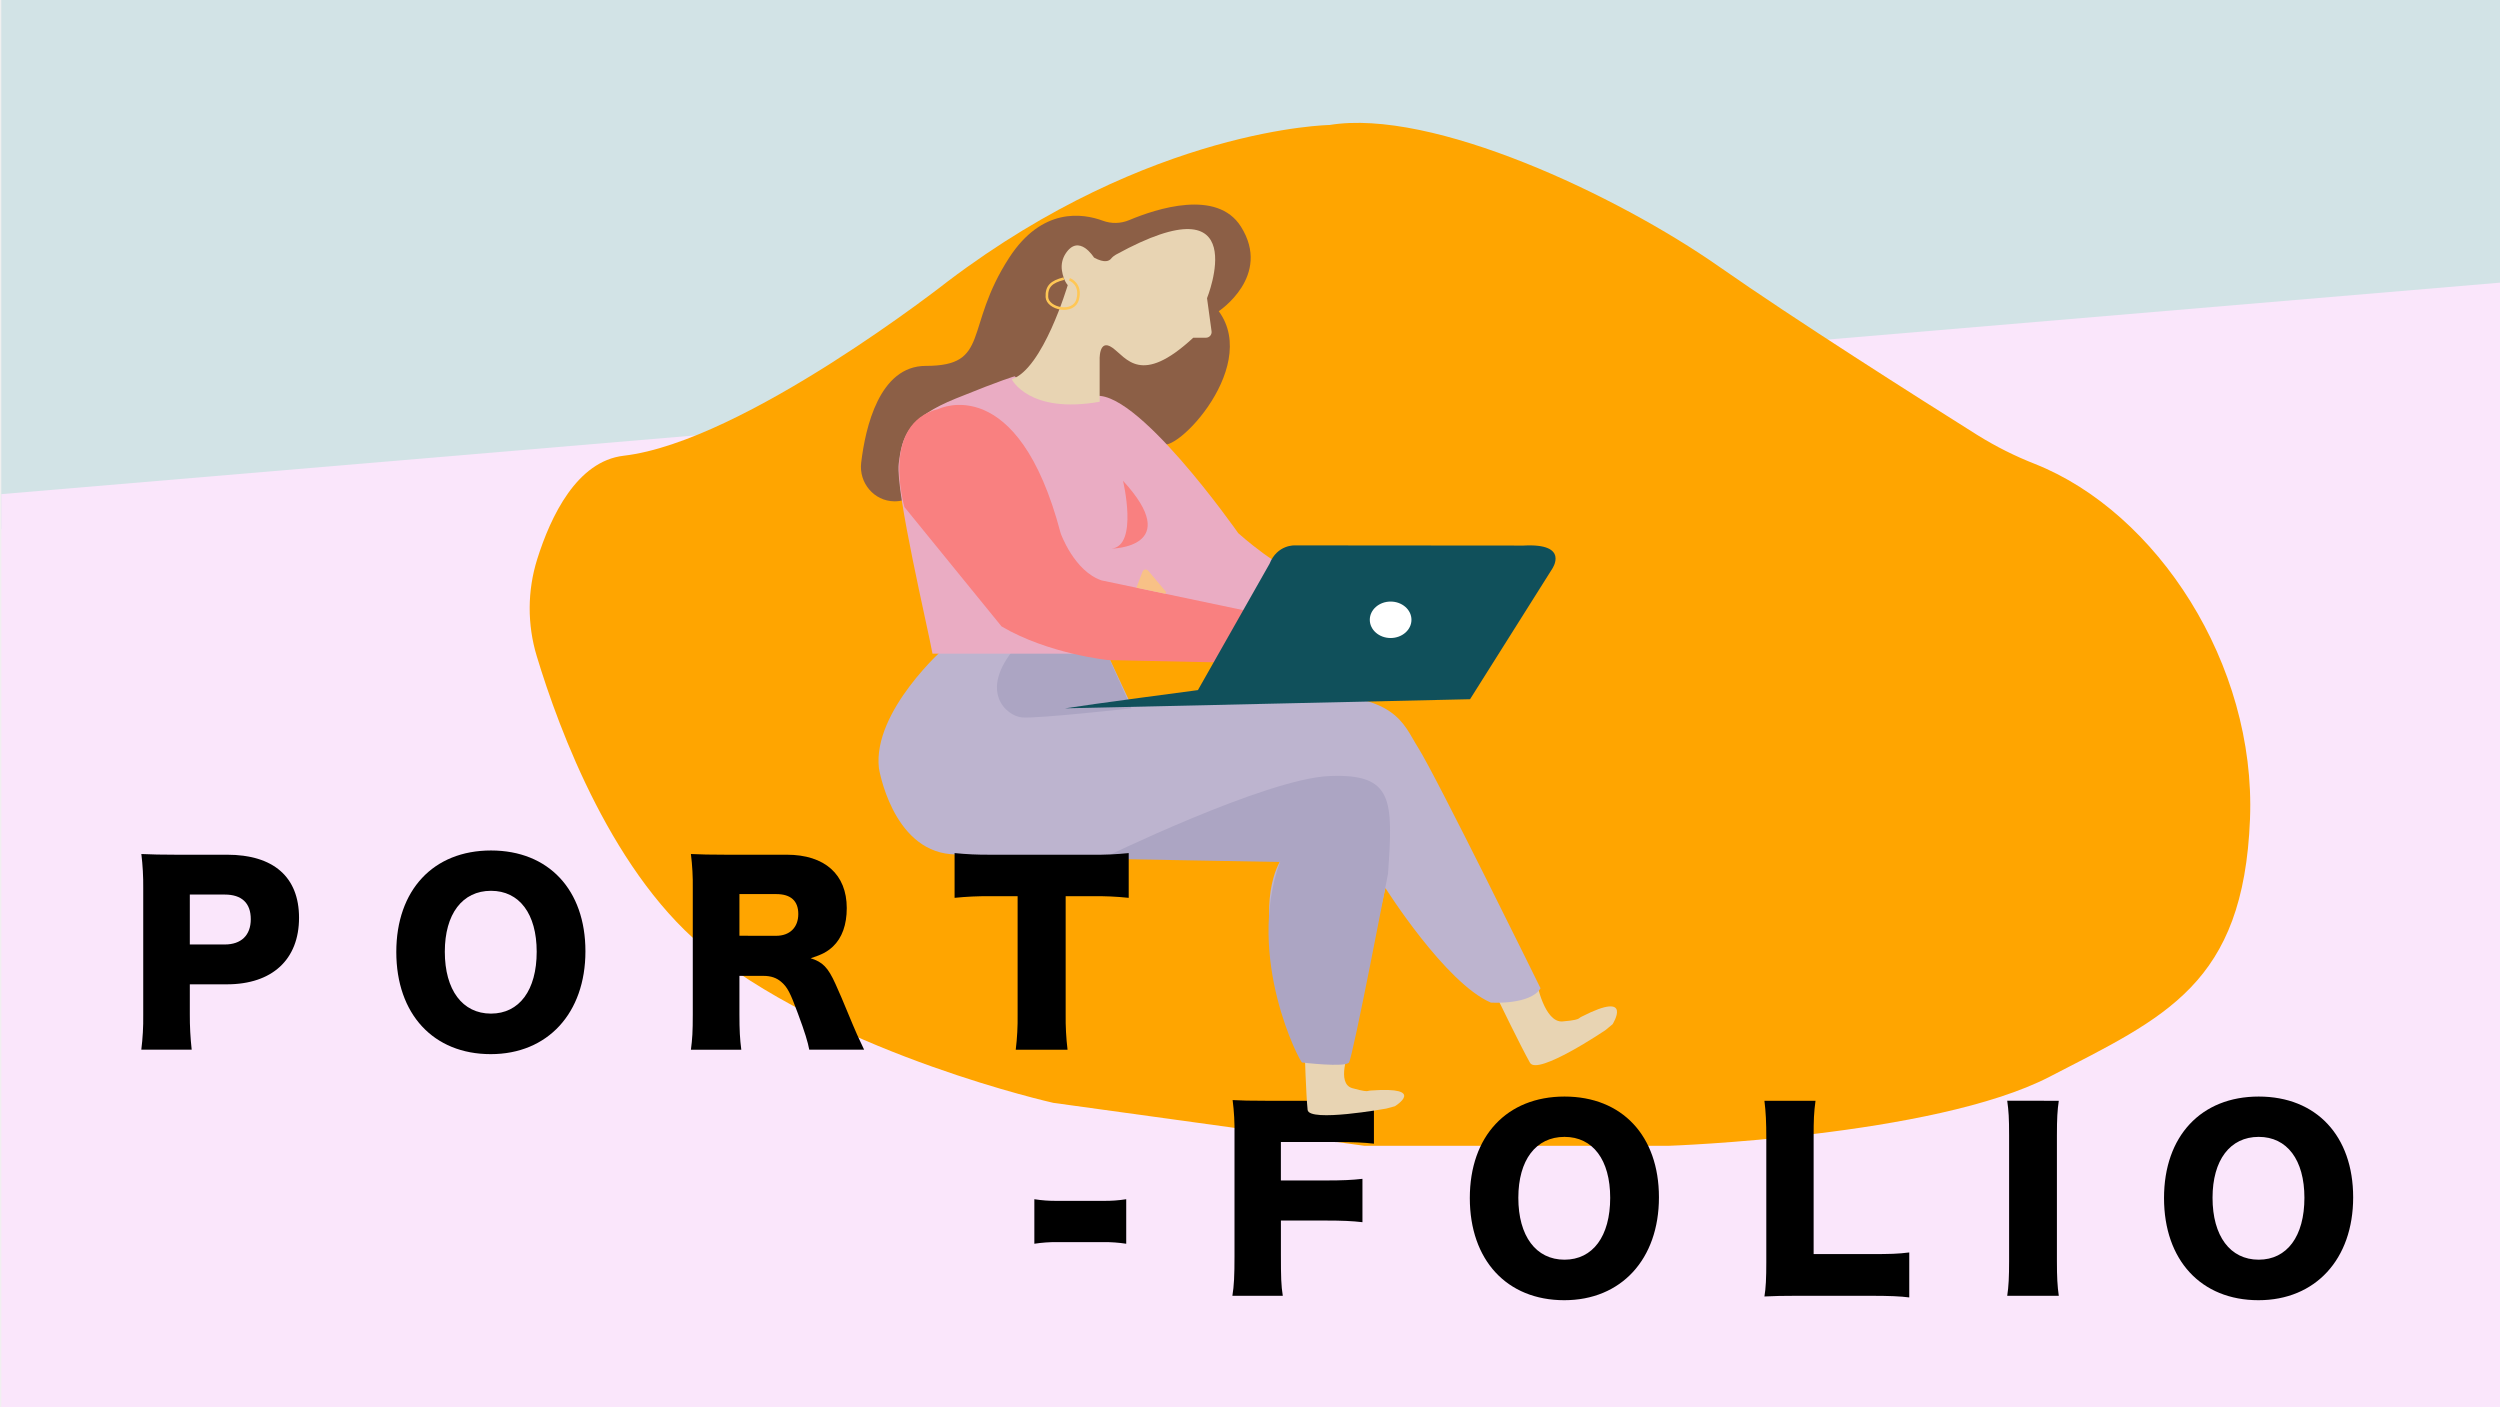
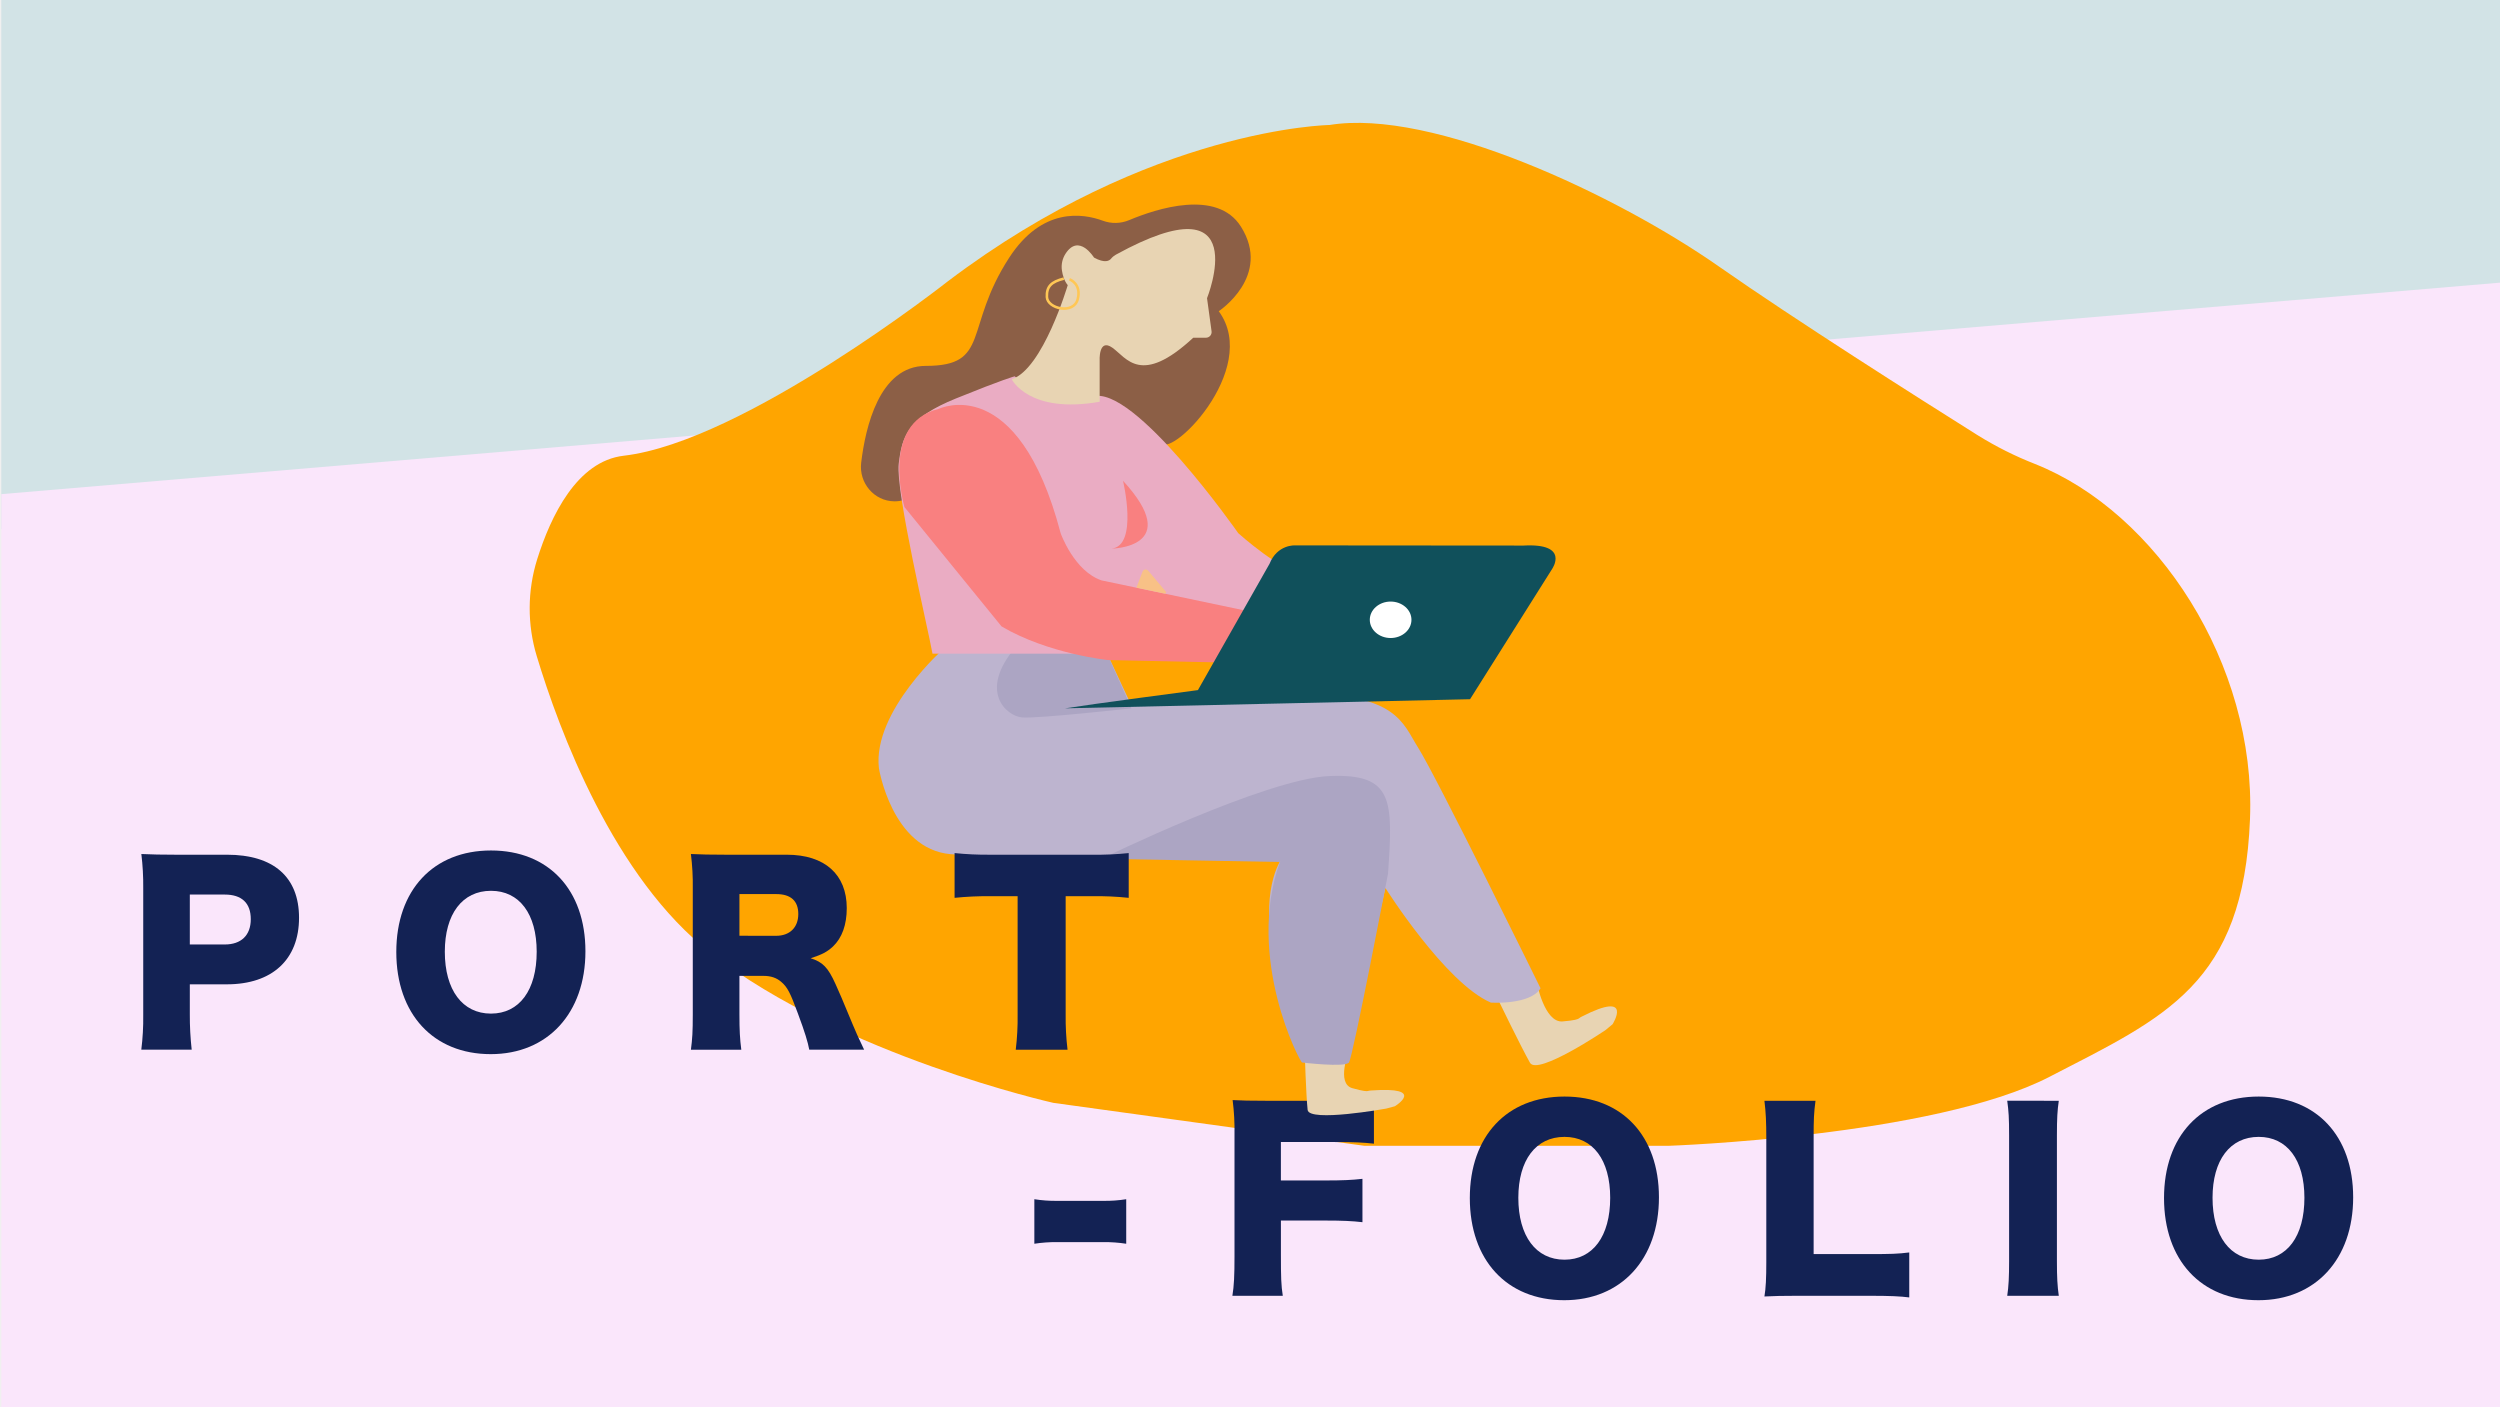
<svg xmlns="http://www.w3.org/2000/svg" id="Lag_1" data-name="Lag 1" width="1920" height="1080" viewBox="0 0 1920 1080">
  <defs>
-     <style>.cls-1{fill:#d2e3e6;}.cls-2{fill:#fae6fb;}.cls-3{fill:orange;}.cls-4{fill:#8c5f46;}.cls-5{fill:#e8d4b3;}.cls-6{fill:#bdb4cf;}.cls-7{fill:#aca5c3;}.cls-8{fill:#eaacc3;}.cls-9{fill:#f98080;}.cls-10{fill:#10505b;}.cls-11{fill:#fff;}.cls-12{fill:#f8c186;}.cls-13{fill:none;stroke:#ffc755;stroke-miterlimit:10;stroke-width:2px;}</style>
+     <style>.cls-1{fill:#d2e3e6;}.cls-2{fill:#fae6fb;}.cls-3{fill:orange;}.cls-4{fill:#8c5f46;}.cls-5{fill:#e8d4b3;}.cls-6{fill:#132254;}.cls-7{fill:#bdb4cf;}.cls-8{fill:#aca5c3;}.cls-9{fill:#eaacc3;}.cls-10{fill:#f98080;}.cls-11{fill:#10505b;}.cls-12{fill:#fff;}.cls-13{fill:#f8c186;}.cls-14{fill:none;stroke:#ffc755;stroke-miterlimit:10;stroke-width:2px;}</style>
  </defs>
  <polygon class="cls-1" points="1 -3 1 406.5 1921 219.32 1921 -3 1 -3" />
  <polygon class="cls-2" points="1 379.5 1 1103 1921 1106 1921 217 1 379.5" />
  <path class="cls-3" d="M1021,96S884,98,728,216c0,0-156.43,123.2-249,134-35.89,4.19-56,46.3-66.43,79.47a126.52,126.52,0,0,0-.33,74.49C429.38,560.69,471.36,674.19,546,732c102,79,263,115,263,115l239,33h233.08S1485,873,1574,827s149-71,154-198c4.69-119.06-71.48-235.49-165.07-272.65a269.76,269.76,0,0,1-44.26-22.21c-45.18-28.39-140.35-88.74-198.43-129.39C1242,150,1100,83,1021,96Z" />
  <path class="cls-4" d="M839,310.44S886,322,891,339s78-55,45-100c0,0,41-27,17-65-18.28-28.95-64.75-13.79-85.84-4.93a27.59,27.59,0,0,1-20.24.42C831.5,163.81,800.27,159,775,198c-35,54-14,83-64,83-35.65,0-46.39,47.27-49.62,74.41-1.83,15.39,9.85,29.4,25.35,29.61a23.28,23.28,0,0,0,7.27-1s-4-36,3-51,37-32,80-34Z" />
  <path class="cls-5" d="M1150.74,768.1s17.14,35.4,24.29,48.1c5.73,10.19,57.88-25,57.88-25l5.56-4.59s16.65-26.46-23.74-5.84a9.23,9.23,0,0,0-2.1,1.36c-.59.53-3,1.57-12.6,2.33-13.94,1.11-19.85-30-19.85-30Z" />
-   <path d="M794.38,921a103.27,103.27,0,0,0,17.46,1.26h35.64A103.27,103.27,0,0,0,864.94,921v34.2a107.67,107.67,0,0,0-17.46-1.26H811.84a107.67,107.67,0,0,0-17.46,1.26Z" />
-   <path d="M983.74,963.83c0,16.92.18,23.4,1.44,31.32h-38.7c1.26-7.92,1.62-15.12,1.62-30.77V871.14a181,181,0,0,0-1.44-26.28c7.38.36,12.42.54,26.28.54h52c15.84,0,21.78-.18,30.24-1.26v34.2c-7.92-.9-14.94-1.26-30.06-1.26h-41.4V906.6h33.84c14,0,20.88-.36,28.8-1.26v33.3c-7.92-.9-15.12-1.26-28.8-1.26H983.74Z" />
-   <path d="M1274.07,919.56c0,47.52-29,79-72.71,79-44.1,0-72.54-30.78-72.54-78.47,0-47.52,28.44-77.94,72.72-77.94S1274.07,872.4,1274.07,919.56Zm-37.44.36c0-29.16-13.32-46.8-35.09-46.8-22,0-35.46,17.82-35.46,46.8,0,29.34,13.5,47.52,35.46,47.52C1223.31,967.44,1236.63,949.44,1236.63,919.92Z" />
-   <path d="M1381.71,995.15c-12.42,0-19.79.18-26.63.54,1.08-6.3,1.44-14.22,1.44-26.27v-95c0-12.6-.36-20.34-1.44-29h39.23c-1.26,9.36-1.44,14.4-1.44,28.44v89.28h43.56c15.3,0,21.42-.18,29.88-1.26v34.55c-6.66-.9-15.48-1.26-29.88-1.26Z" />
-   <path d="M1581.15,845.4c-1.08,7.38-1.44,13.5-1.44,26.64v96.47c0,12.42.36,19.08,1.44,26.64h-39.6c1.08-7,1.44-14.58,1.44-26.64V872c0-13.5-.36-18.72-1.44-26.64Z" />
-   <path d="M1807.23,919.56c0,47.52-29,79-72.72,79-44.1,0-72.54-30.78-72.54-78.47,0-47.52,28.44-77.94,72.72-77.94S1807.23,872.4,1807.23,919.56Zm-37.44.36c0-29.16-13.32-46.8-35.1-46.8-22,0-35.46,17.82-35.46,46.8,0,29.34,13.5,47.52,35.46,47.52C1756.47,967.44,1769.79,949.44,1769.79,919.92Z" />
-   <path class="cls-6" d="M726,497s-56,49-51,93c0,0,10,62,55,66s254,4,254,4-18,25-4,79,21,74,21,74h33l30-131s46,73,81,88c0,0,30.29,2,38.14-11,0,0-80.14-163-94.14-185-11.72-18.42-16.06-42-92.11-41.07-1.28,0-2.57,0-3.89.07-80,2-104,5-124,9l-21-45Z" />
+   <path class="cls-6" d="M794.38,921a103.27,103.27,0,0,0,17.46,1.26h35.64A103.27,103.27,0,0,0,864.94,921v34.2a107.67,107.67,0,0,0-17.46-1.26H811.84a107.67,107.67,0,0,0-17.46,1.26Z" />
+   <path class="cls-6" d="M983.74,963.83c0,16.92.18,23.4,1.44,31.32h-38.7c1.26-7.92,1.62-15.12,1.62-30.77V871.14a181,181,0,0,0-1.44-26.28c7.38.36,12.42.54,26.28.54h52c15.84,0,21.78-.18,30.24-1.26v34.2c-7.92-.9-14.94-1.26-30.06-1.26h-41.4V906.6h33.84c14,0,20.88-.36,28.8-1.26v33.3c-7.92-.9-15.12-1.26-28.8-1.26H983.74Z" />
+   <path class="cls-6" d="M1274.07,919.56c0,47.52-29,79-72.71,79-44.1,0-72.54-30.78-72.54-78.47,0-47.52,28.44-77.94,72.72-77.94S1274.07,872.4,1274.07,919.56Zm-37.44.36c0-29.16-13.32-46.8-35.09-46.8-22,0-35.46,17.82-35.46,46.8,0,29.34,13.5,47.52,35.46,47.52C1223.31,967.44,1236.63,949.44,1236.63,919.92Z" />
+   <path class="cls-6" d="M1381.71,995.15c-12.42,0-19.79.18-26.63.54,1.08-6.3,1.44-14.22,1.44-26.27v-95c0-12.6-.36-20.34-1.44-29h39.23c-1.26,9.36-1.44,14.4-1.44,28.44v89.28h43.56c15.3,0,21.42-.18,29.88-1.26v34.55c-6.66-.9-15.48-1.26-29.88-1.26Z" />
+   <path class="cls-6" d="M1581.15,845.4c-1.08,7.38-1.44,13.5-1.44,26.64v96.47c0,12.42.36,19.08,1.44,26.64h-39.6c1.08-7,1.44-14.58,1.44-26.64V872c0-13.5-.36-18.72-1.44-26.64Z" />
+   <path class="cls-6" d="M1807.23,919.56c0,47.52-29,79-72.72,79-44.1,0-72.54-30.78-72.54-78.47,0-47.52,28.44-77.94,72.72-77.94S1807.23,872.4,1807.23,919.56Zm-37.44.36c0-29.16-13.32-46.8-35.1-46.8-22,0-35.46,17.82-35.46,46.8,0,29.34,13.5,47.52,35.46,47.52C1756.47,967.44,1769.79,949.44,1769.79,919.92Z" />
+   <path class="cls-7" d="M726,497s-56,49-51,93c0,0,10,62,55,66s254,4,254,4-18,25-4,79,21,74,21,74h33l30-131s46,73,81,88c0,0,30.29,2,38.14-11,0,0-80.14-163-94.14-185-11.72-18.42-16.06-42-92.11-41.07-1.28,0-2.57,0-3.89.07-80,2-104,5-124,9l-21-45Z" />
  <path class="cls-5" d="M1002,807.3s1,33,2.25,45.1c1,9.75,60.35-1,60.35-1l6.66-1.8s25-15.28-18.43-12.09a10.49,10.49,0,0,0-2.36.39c-.73.23-3.24.27-11.91-2.19-12.6-3.57-2.49-28.71-2.49-28.71Z" />
-   <path class="cls-7" d="M846,659.54S972,598,1021,596s49,18,45,75c0,0-27,141-30,145s-36,0-36,0c-1.56,0-43.53-80.22-17-154Z" />
-   <path class="cls-7" d="M780,497h68l21,47s-72,8-84,7S751,531,780,497Z" />
-   <path class="cls-8" d="M716.15,502c-3.6-20-28.44-124.64-25.94-145.82s7-35.18,44-50.18,45.08-17,45.08-17,28,26.39,59.52,15.69S951,409.5,951,409.5s33.88,30.5,51,31.5v27.92L852.31,493l0,9Z" />
-   <path class="cls-9" d="M721,314s60.77-29.54,93.6,95.58c0,0,10.34,29.11,31.47,36.18l24.53,5.15L1023.36,483l-4.61,27.54-167.69-3.61s-45.87-4.62-81.87-25.84l-74.56-91.65S675.54,325,721,314Z" />
-   <path class="cls-9" d="M862.46,369.21s12,50.05-8.86,52.14C853.6,421.35,909.82,420.75,862.46,369.21Z" />
+   <path class="cls-8" d="M846,659.54S972,598,1021,596s49,18,45,75c0,0-27,141-30,145s-36,0-36,0c-1.56,0-43.53-80.22-17-154Z" />
+   <path class="cls-8" d="M780,497h68l21,47s-72,8-84,7S751,531,780,497Z" />
+   <path class="cls-9" d="M716.15,502c-3.6-20-28.44-124.64-25.94-145.82s7-35.18,44-50.18,45.08-17,45.08-17,28,26.39,59.52,15.69S951,409.5,951,409.5s33.88,30.5,51,31.5v27.92L852.31,493l0,9Z" />
+   <path class="cls-10" d="M721,314s60.77-29.54,93.6,95.58c0,0,10.34,29.11,31.47,36.18l24.53,5.15L1023.36,483l-4.61,27.54-167.69-3.61s-45.87-4.62-81.87-25.84l-74.56-91.65S675.54,325,721,314Z" />
+   <path class="cls-10" d="M862.46,369.21s12,50.05-8.86,52.14C853.6,421.35,909.82,420.75,862.46,369.21Z" />
  <path class="cls-5" d="M777,291.25s13.07,26.9,67.53,17.3V277.33s-1.09-18,9.81-10.26,21.78,29.68,62.08-7.7h9.75a4.35,4.35,0,0,0,4.31-4.94L927,229s37.26-92.34-70-33.42a13,13,0,0,0-3.73,3.11c-1.38,1.68-4.87,3.64-13.07-.87,0,0-11.58-18.87-21.85-3a18.57,18.57,0,0,0-2.79,12.88c.54,3.62,1.76,8,4.46,11.3C820,219,801,283.56,777,291.25Z" />
-   <path d="M108.52,806.17A193,193,0,0,0,110,779.53V682.16a201.24,201.24,0,0,0-1.44-26.28c8.46.36,14.94.54,26.46.54H174.4c35.64,0,55.26,17.1,55.26,48.42,0,32-20.52,51.12-55.44,51.12H145.78v23a233.71,233.71,0,0,0,1.44,27.18Zm64.08-80.81c12.6,0,20-7,20-19.44s-7-18.9-20-18.9H145.78v38.34Z" />
-   <path d="M449.61,730.58c0,47.51-29,79-72.71,79-44.1,0-72.54-30.78-72.54-78.47,0-47.52,28.44-77.94,72.72-77.94S449.61,683.42,449.61,730.58Zm-37.43.36c0-29.16-13.32-46.8-35.1-46.8-22,0-35.46,17.82-35.46,46.8,0,29.33,13.5,47.51,35.46,47.51C398.86,778.45,412.18,760.45,412.18,730.94Z" />
-   <path d="M621.51,806.17c-1.08-5.76-3.24-13.14-8.82-28.08-5.76-15.66-7.92-19.8-12.42-23.76-3.77-3.41-8.27-4.86-14-4.86H567.88V779c0,12.24.36,18.9,1.44,27.18h-38.7c1.08-8.28,1.44-13.68,1.44-27V682.34a191.89,191.89,0,0,0-1.44-26.46c7.92.36,14.58.54,26.82.54h46.79c29.16,0,46.08,15.12,46.08,41,0,12.78-3.6,22.86-10.62,29.52-4.5,4.14-8.28,6.12-17.1,9,9.18,2.88,13.32,7,19.08,19.79,2.7,5.76,5.22,11.88,13.32,31.32,2,5,4.14,9.54,8.64,19.08ZM596,718.7c10.61,0,17.09-6.48,17.09-16.74,0-10.08-5.76-15.3-16.92-15.3H567.88v32Z" />
-   <path d="M818.43,779a204.81,204.81,0,0,0,1.44,27.18H780.09A199.65,199.65,0,0,0,781.53,779V688.28H760.29a243.53,243.53,0,0,0-27.17,1.26V655.16a246.64,246.64,0,0,0,26.81,1.26h78.84a238.08,238.08,0,0,0,28.08-1.26v34.38a232.11,232.11,0,0,0-28.08-1.26H818.43Z" />
-   <path class="cls-10" d="M1129,537l63-100s14-20-22-18l-175.44-.14S981,418,975,433l-55,97s-83.43,11-102,14Z" />
-   <ellipse class="cls-11" cx="1068" cy="476" rx="16" ry="14" />
-   <path class="cls-12" d="M877.46,439l-4.7,12.33,21.7,4.55a.92.92,0,0,0,.9-1.5l-13.57-16.11A2.55,2.55,0,0,0,877.46,439Z" />
-   <path class="cls-13" d="M821.37,214.5s9.46,3.41,6.3,15.34-23.26,7.25-23.65-1.7c-.35-8,3.24-11.75,13-14.14" />
+   <path class="cls-6" d="M108.52,806.17A193,193,0,0,0,110,779.53V682.16a201.24,201.24,0,0,0-1.44-26.28c8.46.36,14.94.54,26.46.54H174.4c35.64,0,55.26,17.1,55.26,48.42,0,32-20.52,51.12-55.44,51.12H145.78v23a233.71,233.71,0,0,0,1.44,27.18Zm64.08-80.81c12.6,0,20-7,20-19.44s-7-18.9-20-18.9H145.78v38.34Z" />
+   <path class="cls-6" d="M449.61,730.58c0,47.51-29,79-72.71,79-44.1,0-72.54-30.78-72.54-78.47,0-47.52,28.44-77.94,72.72-77.94S449.61,683.42,449.61,730.58Zm-37.43.36c0-29.16-13.32-46.8-35.1-46.8-22,0-35.46,17.82-35.46,46.8,0,29.33,13.5,47.51,35.46,47.51C398.86,778.45,412.18,760.45,412.18,730.94Z" />
+   <path class="cls-6" d="M621.51,806.17c-1.08-5.76-3.24-13.14-8.82-28.08-5.76-15.66-7.92-19.8-12.42-23.76-3.77-3.41-8.27-4.86-14-4.86H567.88V779c0,12.24.36,18.9,1.44,27.18h-38.7c1.08-8.28,1.44-13.68,1.44-27V682.34a191.89,191.89,0,0,0-1.44-26.46c7.92.36,14.58.54,26.82.54h46.79c29.16,0,46.08,15.12,46.08,41,0,12.78-3.6,22.86-10.62,29.52-4.5,4.14-8.28,6.12-17.1,9,9.18,2.88,13.32,7,19.08,19.79,2.7,5.76,5.22,11.88,13.32,31.32,2,5,4.14,9.54,8.64,19.08ZM596,718.7c10.61,0,17.09-6.48,17.09-16.74,0-10.08-5.76-15.3-16.92-15.3H567.88v32Z" />
+   <path class="cls-6" d="M818.43,779a204.81,204.81,0,0,0,1.44,27.18H780.09A199.65,199.65,0,0,0,781.53,779V688.28H760.29a243.53,243.53,0,0,0-27.17,1.26V655.16a246.64,246.64,0,0,0,26.81,1.26h78.84a238.08,238.08,0,0,0,28.08-1.26v34.38a232.11,232.11,0,0,0-28.08-1.26H818.43Z" />
+   <path class="cls-11" d="M1129,537l63-100s14-20-22-18l-175.44-.14S981,418,975,433l-55,97s-83.43,11-102,14Z" />
+   <ellipse class="cls-12" cx="1068" cy="476" rx="16" ry="14" />
+   <path class="cls-13" d="M877.46,439l-4.7,12.33,21.7,4.55a.92.92,0,0,0,.9-1.5l-13.57-16.11A2.55,2.55,0,0,0,877.46,439Z" />
+   <path class="cls-14" d="M821.37,214.5s9.46,3.41,6.3,15.34-23.26,7.25-23.65-1.7c-.35-8,3.24-11.75,13-14.14" />
</svg>
